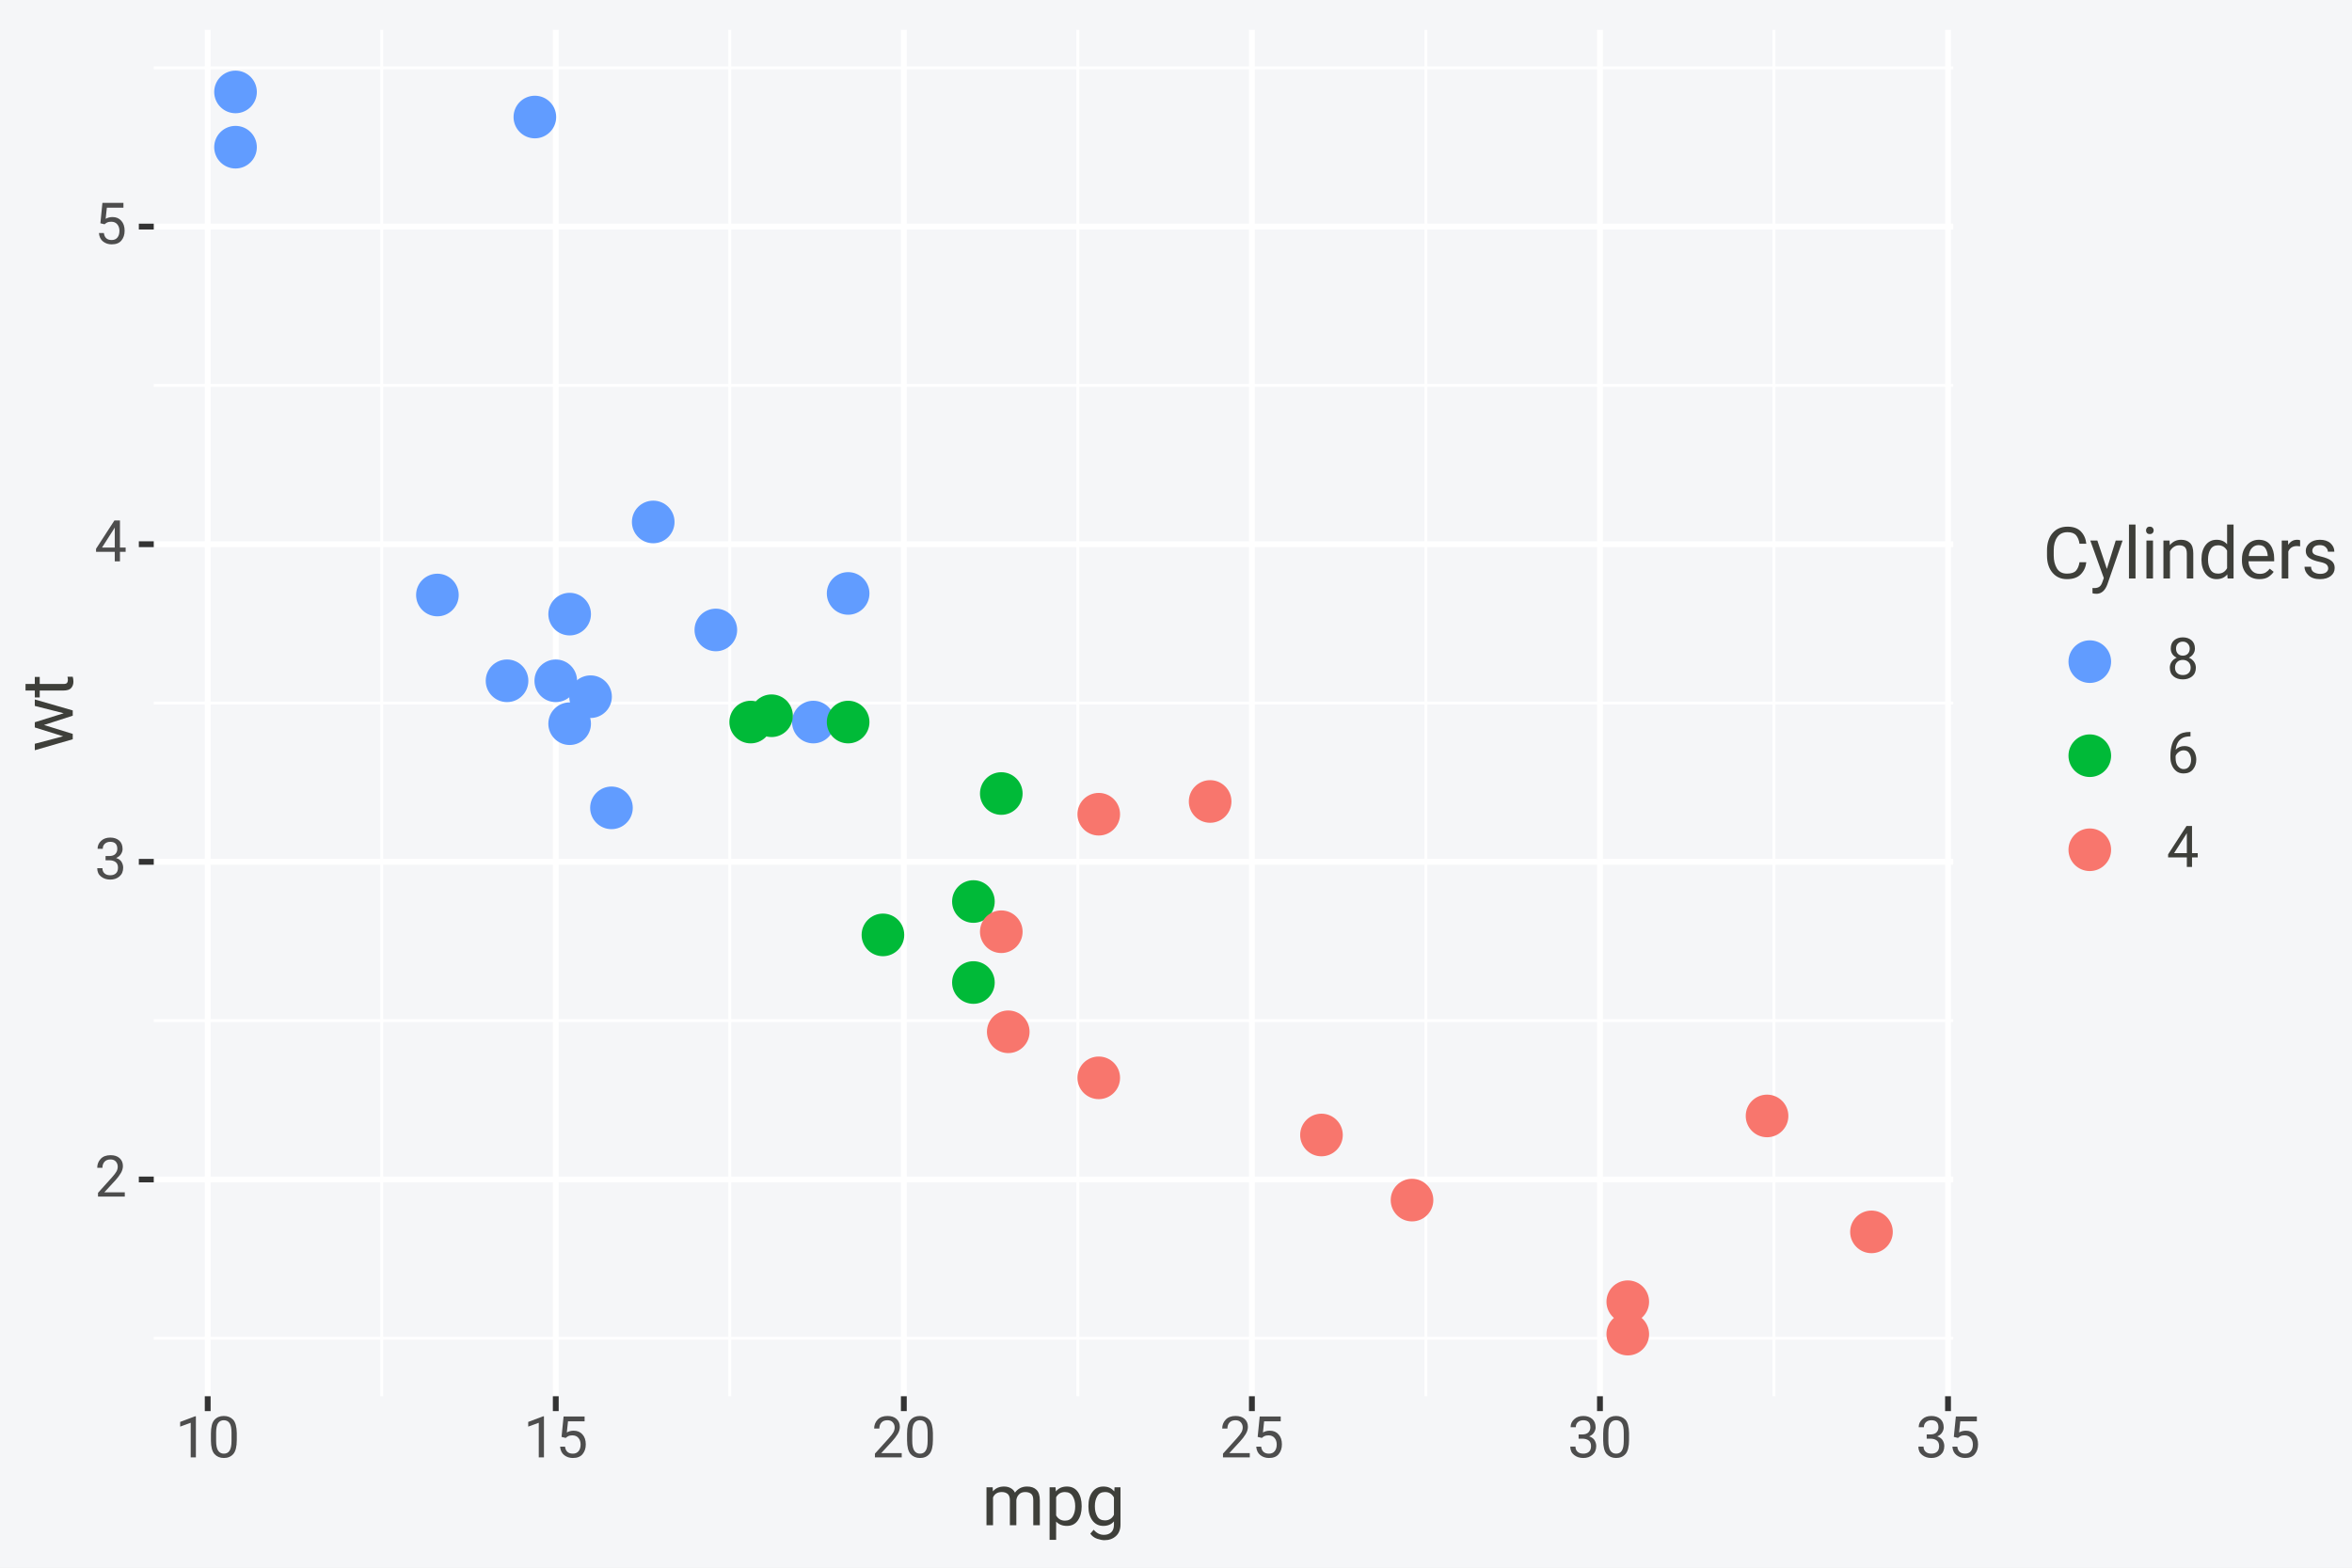
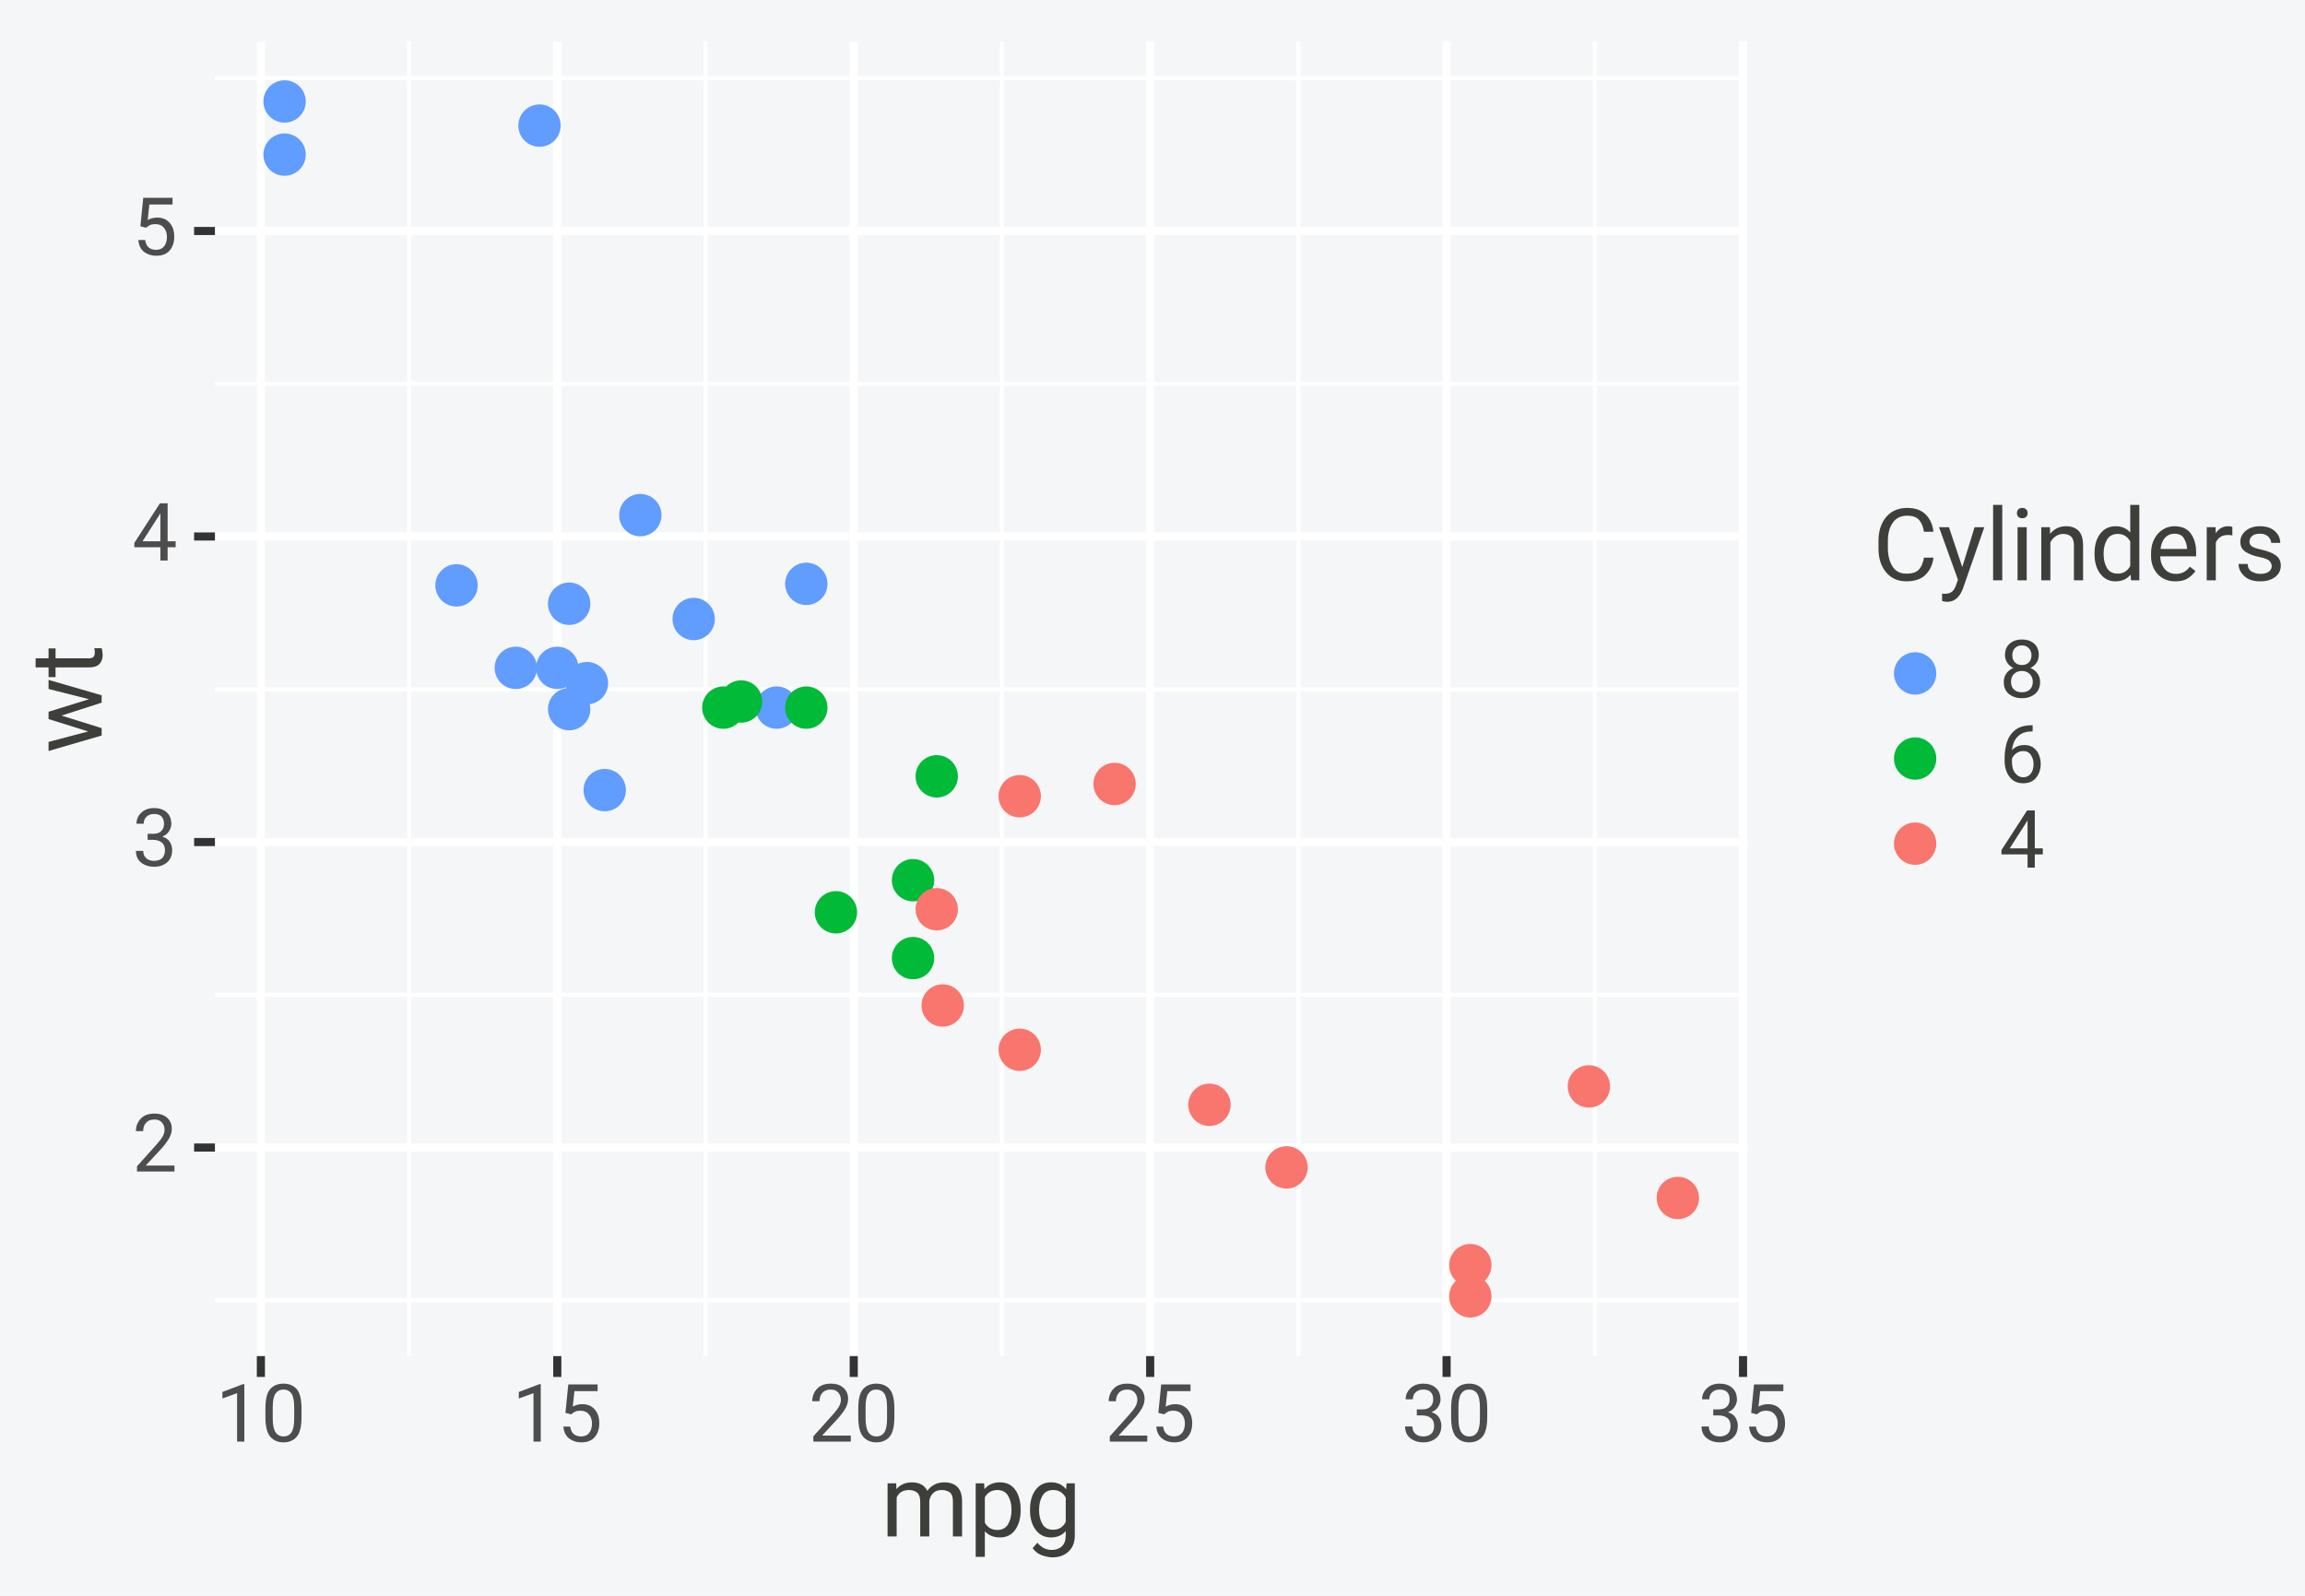
- <svg xmlns="http://www.w3.org/2000/svg" width="432.00pt" height="288.00pt" viewBox="0 0 432.00 288.00">
+ <svg xmlns="http://www.w3.org/2000/svg" width="468.00pt" height="324.00pt" viewBox="0 0 468.00 324.00">
  <g class="svglite">
    <defs>
      <style type="text/css">
    /* theme-aware-processed */
    .svglite line, .svglite polyline, .svglite polygon, .svglite path, .svglite circle {
      fill: none;
      stroke: #3E3F3A;
      stroke-linecap: round;
      stroke-linejoin: round;
      stroke-miterlimit: 10.00;
    }
    .svglite &gt; g &gt; rect {
      fill: none;
      stroke: #3E3F3A;
      stroke-linecap: round;
      stroke-linejoin: round;
      stroke-miterlimit: 10.00;
    }
    .svglite text {
      white-space: pre;
      fill: #3E3F3A;
    }
    .svglite g.glyphgroup path {
      fill: inherit;
      stroke: none;
    }
  </style>
    </defs>
    <rect width="100%" height="100%" style="stroke: none; fill: #F5F6F8;" />
    <defs>
-       <clipPath id="cpMC4wMHw0MzIuMDB8MC4wMHwyODguMDA=">
-         <rect x="0.00" y="0.00" width="432.00" height="288.00" />
+       <clipPath id="cpMC4wMHw0NjguMDB8MC4wMHwzMjQuMDA=">
+         <rect x="0.00" y="0.00" width="468.00" height="324.00" />
      </clipPath>
    </defs>
-     <g clip-path="url(#cpMC4wMHw0MzIuMDB8MC4wMHwyODguMDA=)">
-       <rect x="0" y="0.00" width="432.00" height="288.00" style="stroke-width: 1.07; stroke: none;" />
+     <g clip-path="url(#cpMC4wMHw0NjguMDB8MC4wMHwzMjQuMDA=)">
+       <rect x="0.00" y="0.00" width="468.00" height="324.00" style="stroke-width: 1.65; stroke: none;" />
    </g>
    <defs>
-       <clipPath id="cpMjguMjR8MzU4Ljc2fDUuNDh8MjU2LjUw">
-         <rect x="28.24" y="5.48" width="330.52" height="251.02" />
+       <clipPath id="cpNDMuNjR8MzU0LjgwfDguNDd8Mjc1LjMz">
+         <rect x="43.64" y="8.47" width="311.16" height="266.86" />
      </clipPath>
    </defs>
-     <g clip-path="url(#cpMjguMjR8MzU4Ljc2fDUuNDh8MjU2LjUw)">
-       <rect x="28.24" y="5.48" width="330.52" height="251.02" style="stroke-width: 1.07; stroke: none;" />
-       <polyline points="28.24,245.85 358.76,245.85 " style="stroke-width: 0.53; stroke: #FFFFFF; stroke-linecap: butt;" />
-       <polyline points="28.24,187.50 358.76,187.50 " style="stroke-width: 0.53; stroke: #FFFFFF; stroke-linecap: butt;" />
-       <polyline points="28.24,129.15 358.76,129.15 " style="stroke-width: 0.53; stroke: #FFFFFF; stroke-linecap: butt;" />
-       <polyline points="28.24,70.80 358.76,70.80 " style="stroke-width: 0.53; stroke: #FFFFFF; stroke-linecap: butt;" />
-       <polyline points="28.24,12.46 358.76,12.46 " style="stroke-width: 0.53; stroke: #FFFFFF; stroke-linecap: butt;" />
-       <polyline points="70.11,256.50 70.11,5.48 " style="stroke-width: 0.53; stroke: #FFFFFF; stroke-linecap: butt;" />
-       <polyline points="134.04,256.50 134.04,5.48 " style="stroke-width: 0.53; stroke: #FFFFFF; stroke-linecap: butt;" />
-       <polyline points="197.97,256.50 197.97,5.48 " style="stroke-width: 0.53; stroke: #FFFFFF; stroke-linecap: butt;" />
-       <polyline points="261.90,256.50 261.90,5.48 " style="stroke-width: 0.53; stroke: #FFFFFF; stroke-linecap: butt;" />
-       <polyline points="325.83,256.50 325.83,5.48 " style="stroke-width: 0.53; stroke: #FFFFFF; stroke-linecap: butt;" />
-       <polyline points="28.24,216.68 358.76,216.68 " style="stroke-width: 1.07; stroke: #FFFFFF; stroke-linecap: butt;" />
-       <polyline points="28.24,158.33 358.76,158.33 " style="stroke-width: 1.07; stroke: #FFFFFF; stroke-linecap: butt;" />
-       <polyline points="28.24,99.98 358.76,99.98 " style="stroke-width: 1.07; stroke: #FFFFFF; stroke-linecap: butt;" />
-       <polyline points="28.24,41.63 358.76,41.63 " style="stroke-width: 1.07; stroke: #FFFFFF; stroke-linecap: butt;" />
-       <polyline points="38.15,256.50 38.15,5.48 " style="stroke-width: 1.07; stroke: #FFFFFF; stroke-linecap: butt;" />
-       <polyline points="102.08,256.50 102.08,5.48 " style="stroke-width: 1.07; stroke: #FFFFFF; stroke-linecap: butt;" />
-       <polyline points="166.01,256.50 166.01,5.48 " style="stroke-width: 1.07; stroke: #FFFFFF; stroke-linecap: butt;" />
-       <polyline points="229.94,256.50 229.94,5.48 " style="stroke-width: 1.07; stroke: #FFFFFF; stroke-linecap: butt;" />
-       <polyline points="293.87,256.50 293.87,5.48 " style="stroke-width: 1.07; stroke: #FFFFFF; stroke-linecap: butt;" />
-       <polyline points="357.80,256.50 357.80,5.48 " style="stroke-width: 1.07; stroke: #FFFFFF; stroke-linecap: butt;" />
-       <circle cx="178.79" cy="180.50" r="3.56" style="stroke-width: 0.71; stroke: #00BA38; fill: #00BA38;" />
-       <circle cx="178.79" cy="165.62" r="3.56" style="stroke-width: 0.71; stroke: #00BA38; fill: #00BA38;" />
-       <circle cx="201.81" cy="198.01" r="3.56" style="stroke-width: 0.71; stroke: #F8766D; fill: #F8766D;" />
-       <circle cx="183.91" cy="145.78" r="3.56" style="stroke-width: 0.71; stroke: #00BA38; fill: #00BA38;" />
-       <circle cx="149.39" cy="132.65" r="3.56" style="stroke-width: 0.71; stroke: #619CFF; fill: #619CFF;" />
-       <circle cx="141.71" cy="131.49" r="3.56" style="stroke-width: 0.71; stroke: #00BA38; fill: #00BA38;" />
-       <circle cx="93.13" cy="125.07" r="3.56" style="stroke-width: 0.71; stroke: #619CFF; fill: #619CFF;" />
-       <circle cx="222.27" cy="147.24" r="3.56" style="stroke-width: 0.71; stroke: #F8766D; fill: #F8766D;" />
-       <circle cx="201.81" cy="149.58" r="3.56" style="stroke-width: 0.71; stroke: #F8766D; fill: #F8766D;" />
-       <circle cx="155.78" cy="132.65" r="3.56" style="stroke-width: 0.71; stroke: #00BA38; fill: #00BA38;" />
-       <circle cx="137.88" cy="132.65" r="3.56" style="stroke-width: 0.71; stroke: #00BA38; fill: #00BA38;" />
-       <circle cx="119.98" cy="95.89" r="3.56" style="stroke-width: 0.71; stroke: #619CFF; fill: #619CFF;" />
-       <circle cx="131.48" cy="115.73" r="3.56" style="stroke-width: 0.71; stroke: #619CFF; fill: #619CFF;" />
-       <circle cx="104.63" cy="112.82" r="3.56" style="stroke-width: 0.71; stroke: #619CFF; fill: #619CFF;" />
-       <circle cx="43.26" cy="27.04" r="3.56" style="stroke-width: 0.71; stroke: #619CFF; fill: #619CFF;" />
-       <circle cx="43.26" cy="16.89" r="3.56" style="stroke-width: 0.71; stroke: #619CFF; fill: #619CFF;" />
-       <circle cx="98.24" cy="21.50" r="3.56" style="stroke-width: 0.71; stroke: #619CFF; fill: #619CFF;" />
-       <circle cx="324.56" cy="205.01" r="3.56" style="stroke-width: 0.71; stroke: #F8766D; fill: #F8766D;" />
-       <circle cx="298.98" cy="239.14" r="3.56" style="stroke-width: 0.71; stroke: #F8766D; fill: #F8766D;" />
-       <circle cx="343.74" cy="226.31" r="3.56" style="stroke-width: 0.71; stroke: #F8766D; fill: #F8766D;" />
-       <circle cx="185.19" cy="189.55" r="3.56" style="stroke-width: 0.71; stroke: #F8766D; fill: #F8766D;" />
-       <circle cx="108.47" cy="127.99" r="3.56" style="stroke-width: 0.71; stroke: #619CFF; fill: #619CFF;" />
-       <circle cx="104.63" cy="132.95" r="3.56" style="stroke-width: 0.71; stroke: #619CFF; fill: #619CFF;" />
-       <circle cx="80.34" cy="109.31" r="3.56" style="stroke-width: 0.71; stroke: #619CFF; fill: #619CFF;" />
-       <circle cx="155.78" cy="109.02" r="3.56" style="stroke-width: 0.71; stroke: #619CFF; fill: #619CFF;" />
-       <circle cx="259.35" cy="220.47" r="3.56" style="stroke-width: 0.71; stroke: #F8766D; fill: #F8766D;" />
-       <circle cx="242.72" cy="208.51" r="3.56" style="stroke-width: 0.71; stroke: #F8766D; fill: #F8766D;" />
-       <circle cx="298.98" cy="245.09" r="3.56" style="stroke-width: 0.71; stroke: #F8766D; fill: #F8766D;" />
-       <circle cx="112.31" cy="148.41" r="3.56" style="stroke-width: 0.71; stroke: #619CFF; fill: #619CFF;" />
-       <circle cx="162.17" cy="171.75" r="3.56" style="stroke-width: 0.71; stroke: #00BA38; fill: #00BA38;" />
-       <circle cx="102.08" cy="125.07" r="3.56" style="stroke-width: 0.71; stroke: #619CFF; fill: #619CFF;" />
-       <circle cx="183.91" cy="171.17" r="3.56" style="stroke-width: 0.71; stroke: #F8766D; fill: #F8766D;" />
+     <g clip-path="url(#cpNDMuNjR8MzU0LjgwfDguNDd8Mjc1LjMz)">
+       <rect x="43.64" y="8.47" width="311.16" height="266.86" style="stroke-width: 1.65; stroke: none;" />
+       <polyline points="43.64,264.01 354.80,264.01 " style="stroke-width: 0.82; stroke: #FFFFFF; stroke-linecap: butt;" />
+       <polyline points="43.64,201.98 354.80,201.98 " style="stroke-width: 0.82; stroke: #FFFFFF; stroke-linecap: butt;" />
+       <polyline points="43.64,139.95 354.80,139.95 " style="stroke-width: 0.82; stroke: #FFFFFF; stroke-linecap: butt;" />
+       <polyline points="43.64,77.91 354.80,77.91 " style="stroke-width: 0.82; stroke: #FFFFFF; stroke-linecap: butt;" />
+       <polyline points="43.64,15.88 354.80,15.88 " style="stroke-width: 0.82; stroke: #FFFFFF; stroke-linecap: butt;" />
+       <polyline points="83.06,275.33 83.06,8.47 " style="stroke-width: 0.82; stroke: #FFFFFF; stroke-linecap: butt;" />
+       <polyline points="143.25,275.33 143.25,8.47 " style="stroke-width: 0.82; stroke: #FFFFFF; stroke-linecap: butt;" />
+       <polyline points="203.43,275.33 203.43,8.47 " style="stroke-width: 0.82; stroke: #FFFFFF; stroke-linecap: butt;" />
+       <polyline points="263.62,275.33 263.62,8.47 " style="stroke-width: 0.82; stroke: #FFFFFF; stroke-linecap: butt;" />
+       <polyline points="323.80,275.33 323.80,8.47 " style="stroke-width: 0.82; stroke: #FFFFFF; stroke-linecap: butt;" />
+       <polyline points="43.64,232.99 354.80,232.99 " style="stroke-width: 1.65; stroke: #FFFFFF; stroke-linecap: butt;" />
+       <polyline points="43.64,170.96 354.80,170.96 " style="stroke-width: 1.65; stroke: #FFFFFF; stroke-linecap: butt;" />
+       <polyline points="43.64,108.93 354.80,108.93 " style="stroke-width: 1.65; stroke: #FFFFFF; stroke-linecap: butt;" />
+       <polyline points="43.64,46.90 354.80,46.90 " style="stroke-width: 1.65; stroke: #FFFFFF; stroke-linecap: butt;" />
+       <polyline points="52.97,275.33 52.97,8.47 " style="stroke-width: 1.65; stroke: #FFFFFF; stroke-linecap: butt;" />
+       <polyline points="113.15,275.33 113.15,8.47 " style="stroke-width: 1.65; stroke: #FFFFFF; stroke-linecap: butt;" />
+       <polyline points="173.34,275.33 173.34,8.47 " style="stroke-width: 1.65; stroke: #FFFFFF; stroke-linecap: butt;" />
+       <polyline points="233.53,275.33 233.53,8.47 " style="stroke-width: 1.65; stroke: #FFFFFF; stroke-linecap: butt;" />
+       <polyline points="293.71,275.33 293.71,8.47 " style="stroke-width: 1.65; stroke: #FFFFFF; stroke-linecap: butt;" />
+       <polyline points="353.90,275.33 353.90,8.47 " style="stroke-width: 1.65; stroke: #FFFFFF; stroke-linecap: butt;" />
+       <circle cx="185.38" cy="194.53" r="3.75" style="stroke-width: 1.10; stroke: #00BA38; fill: #00BA38;" />
+       <circle cx="185.38" cy="178.71" r="3.75" style="stroke-width: 1.10; stroke: #00BA38; fill: #00BA38;" />
+       <circle cx="207.04" cy="213.14" r="3.75" style="stroke-width: 1.10; stroke: #F8766D; fill: #F8766D;" />
+       <circle cx="190.19" cy="157.62" r="3.75" style="stroke-width: 1.10; stroke: #00BA38; fill: #00BA38;" />
+       <circle cx="157.69" cy="143.67" r="3.75" style="stroke-width: 1.10; stroke: #619CFF; fill: #619CFF;" />
+       <circle cx="150.47" cy="142.43" r="3.75" style="stroke-width: 1.10; stroke: #00BA38; fill: #00BA38;" />
+       <circle cx="104.73" cy="135.60" r="3.75" style="stroke-width: 1.10; stroke: #619CFF; fill: #619CFF;" />
+       <circle cx="226.30" cy="159.17" r="3.75" style="stroke-width: 1.10; stroke: #F8766D; fill: #F8766D;" />
+       <circle cx="207.04" cy="161.66" r="3.75" style="stroke-width: 1.10; stroke: #F8766D; fill: #F8766D;" />
+       <circle cx="163.71" cy="143.67" r="3.75" style="stroke-width: 1.10; stroke: #00BA38; fill: #00BA38;" />
+       <circle cx="146.86" cy="143.67" r="3.75" style="stroke-width: 1.10; stroke: #00BA38; fill: #00BA38;" />
+       <circle cx="130.01" cy="104.59" r="3.75" style="stroke-width: 1.10; stroke: #619CFF; fill: #619CFF;" />
+       <circle cx="140.84" cy="125.68" r="3.75" style="stroke-width: 1.10; stroke: #619CFF; fill: #619CFF;" />
+       <circle cx="115.56" cy="122.58" r="3.75" style="stroke-width: 1.10; stroke: #619CFF; fill: #619CFF;" />
+       <circle cx="57.78" cy="31.39" r="3.75" style="stroke-width: 1.10; stroke: #619CFF; fill: #619CFF;" />
+       <circle cx="57.78" cy="20.60" r="3.75" style="stroke-width: 1.10; stroke: #619CFF; fill: #619CFF;" />
+       <circle cx="109.54" cy="25.50" r="3.75" style="stroke-width: 1.10; stroke: #619CFF; fill: #619CFF;" />
+       <circle cx="322.60" cy="220.58" r="3.75" style="stroke-width: 1.10; stroke: #F8766D; fill: #F8766D;" />
+       <circle cx="298.53" cy="256.87" r="3.75" style="stroke-width: 1.10; stroke: #F8766D; fill: #F8766D;" />
+       <circle cx="340.66" cy="243.23" r="3.75" style="stroke-width: 1.10; stroke: #F8766D; fill: #F8766D;" />
+       <circle cx="191.40" cy="204.15" r="3.75" style="stroke-width: 1.10; stroke: #F8766D; fill: #F8766D;" />
+       <circle cx="119.17" cy="138.70" r="3.75" style="stroke-width: 1.10; stroke: #619CFF; fill: #619CFF;" />
+       <circle cx="115.56" cy="143.98" r="3.75" style="stroke-width: 1.10; stroke: #619CFF; fill: #619CFF;" />
+       <circle cx="92.69" cy="118.85" r="3.75" style="stroke-width: 1.10; stroke: #619CFF; fill: #619CFF;" />
+       <circle cx="163.71" cy="118.54" r="3.75" style="stroke-width: 1.10; stroke: #619CFF; fill: #619CFF;" />
+       <circle cx="261.21" cy="237.02" r="3.75" style="stroke-width: 1.10; stroke: #F8766D; fill: #F8766D;" />
+       <circle cx="245.56" cy="224.31" r="3.75" style="stroke-width: 1.10; stroke: #F8766D; fill: #F8766D;" />
+       <circle cx="298.53" cy="263.20" r="3.75" style="stroke-width: 1.10; stroke: #F8766D; fill: #F8766D;" />
+       <circle cx="122.78" cy="160.42" r="3.75" style="stroke-width: 1.10; stroke: #619CFF; fill: #619CFF;" />
+       <circle cx="169.73" cy="185.23" r="3.75" style="stroke-width: 1.10; stroke: #00BA38; fill: #00BA38;" />
+       <circle cx="113.15" cy="135.60" r="3.75" style="stroke-width: 1.10; stroke: #619CFF; fill: #619CFF;" />
+       <circle cx="190.19" cy="184.61" r="3.75" style="stroke-width: 1.10; stroke: #F8766D; fill: #F8766D;" />
    </g>
-     <g clip-path="url(#cpMC4wMHw0MzIuMDB8MC4wMHwyODguMDA=)">
-       <text x="23.31" y="219.83" text-anchor="end" style="font-size: 0.88em;fill: #4D4D4D; font-family: &quot;Roboto&quot;, -apple-system, BlinkMacSystemFont, &quot;Segoe UI&quot;, system-ui, sans-serif;">2</text>
-       <text x="23.31" y="161.48" text-anchor="end" style="font-size: 0.88em;fill: #4D4D4D; font-family: &quot;Roboto&quot;, -apple-system, BlinkMacSystemFont, &quot;Segoe UI&quot;, system-ui, sans-serif;">3</text>
-       <text x="23.31" y="103.13" text-anchor="end" style="font-size: 0.88em;fill: #4D4D4D; font-family: &quot;Roboto&quot;, -apple-system, BlinkMacSystemFont, &quot;Segoe UI&quot;, system-ui, sans-serif;">4</text>
-       <text x="23.31" y="44.78" text-anchor="end" style="font-size: 0.88em;fill: #4D4D4D; font-family: &quot;Roboto&quot;, -apple-system, BlinkMacSystemFont, &quot;Segoe UI&quot;, system-ui, sans-serif;">5</text>
-       <polyline points="25.50,216.68 28.24,216.68 " style="stroke-width: 1.07; stroke: #333333; stroke-linecap: butt;" />
-       <polyline points="25.50,158.33 28.24,158.33 " style="stroke-width: 1.07; stroke: #333333; stroke-linecap: butt;" />
-       <polyline points="25.50,99.98 28.24,99.98 " style="stroke-width: 1.07; stroke: #333333; stroke-linecap: butt;" />
-       <polyline points="25.50,41.63 28.24,41.63 " style="stroke-width: 1.07; stroke: #333333; stroke-linecap: butt;" />
-       <polyline points="38.15,259.24 38.15,256.50 " style="stroke-width: 1.07; stroke: #333333; stroke-linecap: butt;" />
-       <polyline points="102.08,259.24 102.08,256.50 " style="stroke-width: 1.07; stroke: #333333; stroke-linecap: butt;" />
-       <polyline points="166.01,259.24 166.01,256.50 " style="stroke-width: 1.07; stroke: #333333; stroke-linecap: butt;" />
-       <polyline points="229.94,259.24 229.94,256.50 " style="stroke-width: 1.07; stroke: #333333; stroke-linecap: butt;" />
-       <polyline points="293.87,259.24 293.87,256.50 " style="stroke-width: 1.07; stroke: #333333; stroke-linecap: butt;" />
-       <polyline points="357.80,259.24 357.80,256.50 " style="stroke-width: 1.07; stroke: #333333; stroke-linecap: butt;" />
-       <text x="38.15" y="267.74" text-anchor="middle" style="font-size: 0.88em;fill: #4D4D4D; font-family: &quot;Roboto&quot;, -apple-system, BlinkMacSystemFont, &quot;Segoe UI&quot;, system-ui, sans-serif;">10</text>
-       <text x="102.08" y="267.74" text-anchor="middle" style="font-size: 0.88em;fill: #4D4D4D; font-family: &quot;Roboto&quot;, -apple-system, BlinkMacSystemFont, &quot;Segoe UI&quot;, system-ui, sans-serif;">15</text>
-       <text x="166.01" y="267.74" text-anchor="middle" style="font-size: 0.88em;fill: #4D4D4D; font-family: &quot;Roboto&quot;, -apple-system, BlinkMacSystemFont, &quot;Segoe UI&quot;, system-ui, sans-serif;">20</text>
-       <text x="229.94" y="267.74" text-anchor="middle" style="font-size: 0.88em;fill: #4D4D4D; font-family: &quot;Roboto&quot;, -apple-system, BlinkMacSystemFont, &quot;Segoe UI&quot;, system-ui, sans-serif;">25</text>
-       <text x="293.87" y="267.74" text-anchor="middle" style="font-size: 0.88em;fill: #4D4D4D; font-family: &quot;Roboto&quot;, -apple-system, BlinkMacSystemFont, &quot;Segoe UI&quot;, system-ui, sans-serif;">30</text>
-       <text x="357.80" y="267.74" text-anchor="middle" style="font-size: 0.88em;fill: #4D4D4D; font-family: &quot;Roboto&quot;, -apple-system, BlinkMacSystemFont, &quot;Segoe UI&quot;, system-ui, sans-serif;">35</text>
-       <text x="193.50" y="280.20" text-anchor="middle" style="font-size: 1.1em; font-family: &quot;Roboto&quot;, -apple-system, BlinkMacSystemFont, &quot;Segoe UI&quot;, system-ui, sans-serif;">mpg</text>
-       <text transform="translate(13.36,130.99) rotate(-90)" text-anchor="middle" style="font-size: 1.1em; font-family: &quot;Roboto&quot;, -apple-system, BlinkMacSystemFont, &quot;Segoe UI&quot;, system-ui, sans-serif;">wt</text>
-       <rect x="369.72" y="91.75" width="56.80" height="78.47" style="stroke-width: 0.75; stroke: none;" />
-       <rect x="369.72" y="91.75" width="56.80" height="78.47" style="stroke-width: 1.07; stroke: none;" />
-       <text x="375.20" y="106.27" style="font-size: 1.1em; font-family: &quot;Roboto&quot;, -apple-system, BlinkMacSystemFont, &quot;Segoe UI&quot;, system-ui, sans-serif;">Cylinders</text>
-       <rect x="375.20" y="112.91" width="17.28" height="17.28" style="stroke-width: 1.07; stroke: none;" />
-       <circle cx="383.84" cy="121.55" r="3.56" style="stroke-width: 0.71; stroke: #619CFF; fill: #619CFF;" />
-       <rect x="375.20" y="130.19" width="17.28" height="17.28" style="stroke-width: 1.07; stroke: none;" />
-       <circle cx="383.84" cy="138.83" r="3.56" style="stroke-width: 0.71; stroke: #00BA38; fill: #00BA38;" />
-       <rect x="375.20" y="147.47" width="17.28" height="17.28" style="stroke-width: 1.07; stroke: none;" />
-       <circle cx="383.84" cy="156.11" r="3.56" style="stroke-width: 0.71; stroke: #F8766D; fill: #F8766D;" />
-       <text x="397.96" y="124.70" style="font-size: 0.88em; font-family: &quot;Roboto&quot;, -apple-system, BlinkMacSystemFont, &quot;Segoe UI&quot;, system-ui, sans-serif;">8</text>
-       <text x="397.96" y="141.98" style="font-size: 0.88em; font-family: &quot;Roboto&quot;, -apple-system, BlinkMacSystemFont, &quot;Segoe UI&quot;, system-ui, sans-serif;">6</text>
-       <text x="397.96" y="159.26" style="font-size: 0.88em; font-family: &quot;Roboto&quot;, -apple-system, BlinkMacSystemFont, &quot;Segoe UI&quot;, system-ui, sans-serif;">4</text>
+     <g clip-path="url(#cpMC4wMHw0NjguMDB8MC4wMHwzMjQuMDA=)">
+       <text x="36.02" y="237.86" text-anchor="end" style="font-size: 1.36em;fill: #4D4D4D; font-family: &quot;Roboto&quot;, -apple-system, BlinkMacSystemFont, &quot;Segoe UI&quot;, system-ui, sans-serif;">2</text>
+       <text x="36.02" y="175.83" text-anchor="end" style="font-size: 1.36em;fill: #4D4D4D; font-family: &quot;Roboto&quot;, -apple-system, BlinkMacSystemFont, &quot;Segoe UI&quot;, system-ui, sans-serif;">3</text>
+       <text x="36.02" y="113.80" text-anchor="end" style="font-size: 1.36em;fill: #4D4D4D; font-family: &quot;Roboto&quot;, -apple-system, BlinkMacSystemFont, &quot;Segoe UI&quot;, system-ui, sans-serif;">4</text>
+       <text x="36.02" y="51.77" text-anchor="end" style="font-size: 1.36em;fill: #4D4D4D; font-family: &quot;Roboto&quot;, -apple-system, BlinkMacSystemFont, &quot;Segoe UI&quot;, system-ui, sans-serif;">5</text>
+       <polyline points="39.41,232.99 43.64,232.99 " style="stroke-width: 1.65; stroke: #333333; stroke-linecap: butt;" />
+       <polyline points="39.41,170.96 43.64,170.96 " style="stroke-width: 1.65; stroke: #333333; stroke-linecap: butt;" />
+       <polyline points="39.41,108.93 43.64,108.93 " style="stroke-width: 1.65; stroke: #333333; stroke-linecap: butt;" />
+       <polyline points="39.41,46.90 43.64,46.90 " style="stroke-width: 1.65; stroke: #333333; stroke-linecap: butt;" />
+       <polyline points="52.97,279.56 52.97,275.33 " style="stroke-width: 1.65; stroke: #333333; stroke-linecap: butt;" />
+       <polyline points="113.15,279.56 113.15,275.33 " style="stroke-width: 1.65; stroke: #333333; stroke-linecap: butt;" />
+       <polyline points="173.34,279.56 173.34,275.33 " style="stroke-width: 1.65; stroke: #333333; stroke-linecap: butt;" />
+       <polyline points="233.53,279.56 233.53,275.33 " style="stroke-width: 1.65; stroke: #333333; stroke-linecap: butt;" />
+       <polyline points="293.71,279.56 293.71,275.33 " style="stroke-width: 1.65; stroke: #333333; stroke-linecap: butt;" />
+       <polyline points="353.90,279.56 353.90,275.33 " style="stroke-width: 1.65; stroke: #333333; stroke-linecap: butt;" />
+       <text x="52.97" y="292.69" text-anchor="middle" style="font-size: 1.36em;fill: #4D4D4D; font-family: &quot;Roboto&quot;, -apple-system, BlinkMacSystemFont, &quot;Segoe UI&quot;, system-ui, sans-serif;">10</text>
+       <text x="113.15" y="292.69" text-anchor="middle" style="font-size: 1.36em;fill: #4D4D4D; font-family: &quot;Roboto&quot;, -apple-system, BlinkMacSystemFont, &quot;Segoe UI&quot;, system-ui, sans-serif;">15</text>
+       <text x="173.34" y="292.69" text-anchor="middle" style="font-size: 1.36em;fill: #4D4D4D; font-family: &quot;Roboto&quot;, -apple-system, BlinkMacSystemFont, &quot;Segoe UI&quot;, system-ui, sans-serif;">20</text>
+       <text x="233.53" y="292.69" text-anchor="middle" style="font-size: 1.36em;fill: #4D4D4D; font-family: &quot;Roboto&quot;, -apple-system, BlinkMacSystemFont, &quot;Segoe UI&quot;, system-ui, sans-serif;">25</text>
+       <text x="293.71" y="292.69" text-anchor="middle" style="font-size: 1.36em;fill: #4D4D4D; font-family: &quot;Roboto&quot;, -apple-system, BlinkMacSystemFont, &quot;Segoe UI&quot;, system-ui, sans-serif;">30</text>
+       <text x="353.90" y="292.69" text-anchor="middle" style="font-size: 1.36em;fill: #4D4D4D; font-family: &quot;Roboto&quot;, -apple-system, BlinkMacSystemFont, &quot;Segoe UI&quot;, system-ui, sans-serif;">35</text>
+       <text x="199.22" y="311.95" text-anchor="middle" style="font-size: 1.7em; font-family: &quot;Roboto&quot;, -apple-system, BlinkMacSystemFont, &quot;Segoe UI&quot;, system-ui, sans-serif;">mpg</text>
+       <text transform="translate(20.64,141.90) rotate(-90)" text-anchor="middle" style="font-size: 1.7em; font-family: &quot;Roboto&quot;, -apple-system, BlinkMacSystemFont, &quot;Segoe UI&quot;, system-ui, sans-serif;">wt</text>
+       <rect x="371.74" y="95.40" width="87.80" height="93.00" style="stroke-width: 0.75; stroke: none;" />
+       <rect x="371.74" y="95.40" width="87.80" height="93.00" style="stroke-width: 1.65; stroke: none;" />
+       <text x="380.20" y="117.83" style="font-size: 1.7em; font-family: &quot;Roboto&quot;, -apple-system, BlinkMacSystemFont, &quot;Segoe UI&quot;, system-ui, sans-serif;">Cylinders</text>
+       <rect x="380.20" y="128.09" width="17.28" height="17.28" style="stroke-width: 1.65; stroke: none;" />
+       <circle cx="388.84" cy="136.73" r="3.75" style="stroke-width: 1.10; stroke: #619CFF; fill: #619CFF;" />
+       <rect x="380.20" y="145.37" width="17.28" height="17.28" style="stroke-width: 1.65; stroke: none;" />
+       <circle cx="388.84" cy="154.01" r="3.75" style="stroke-width: 1.10; stroke: #00BA38; fill: #00BA38;" />
+       <rect x="380.20" y="162.65" width="17.28" height="17.28" style="stroke-width: 1.65; stroke: none;" />
+       <circle cx="388.84" cy="171.29" r="3.75" style="stroke-width: 1.10; stroke: #F8766D; fill: #F8766D;" />
+       <text x="405.95" y="141.60" style="font-size: 1.36em; font-family: &quot;Roboto&quot;, -apple-system, BlinkMacSystemFont, &quot;Segoe UI&quot;, system-ui, sans-serif;">8</text>
+       <text x="405.95" y="158.88" style="font-size: 1.36em; font-family: &quot;Roboto&quot;, -apple-system, BlinkMacSystemFont, &quot;Segoe UI&quot;, system-ui, sans-serif;">6</text>
+       <text x="405.95" y="176.16" style="font-size: 1.36em; font-family: &quot;Roboto&quot;, -apple-system, BlinkMacSystemFont, &quot;Segoe UI&quot;, system-ui, sans-serif;">4</text>
    </g>
  </g>
</svg>
